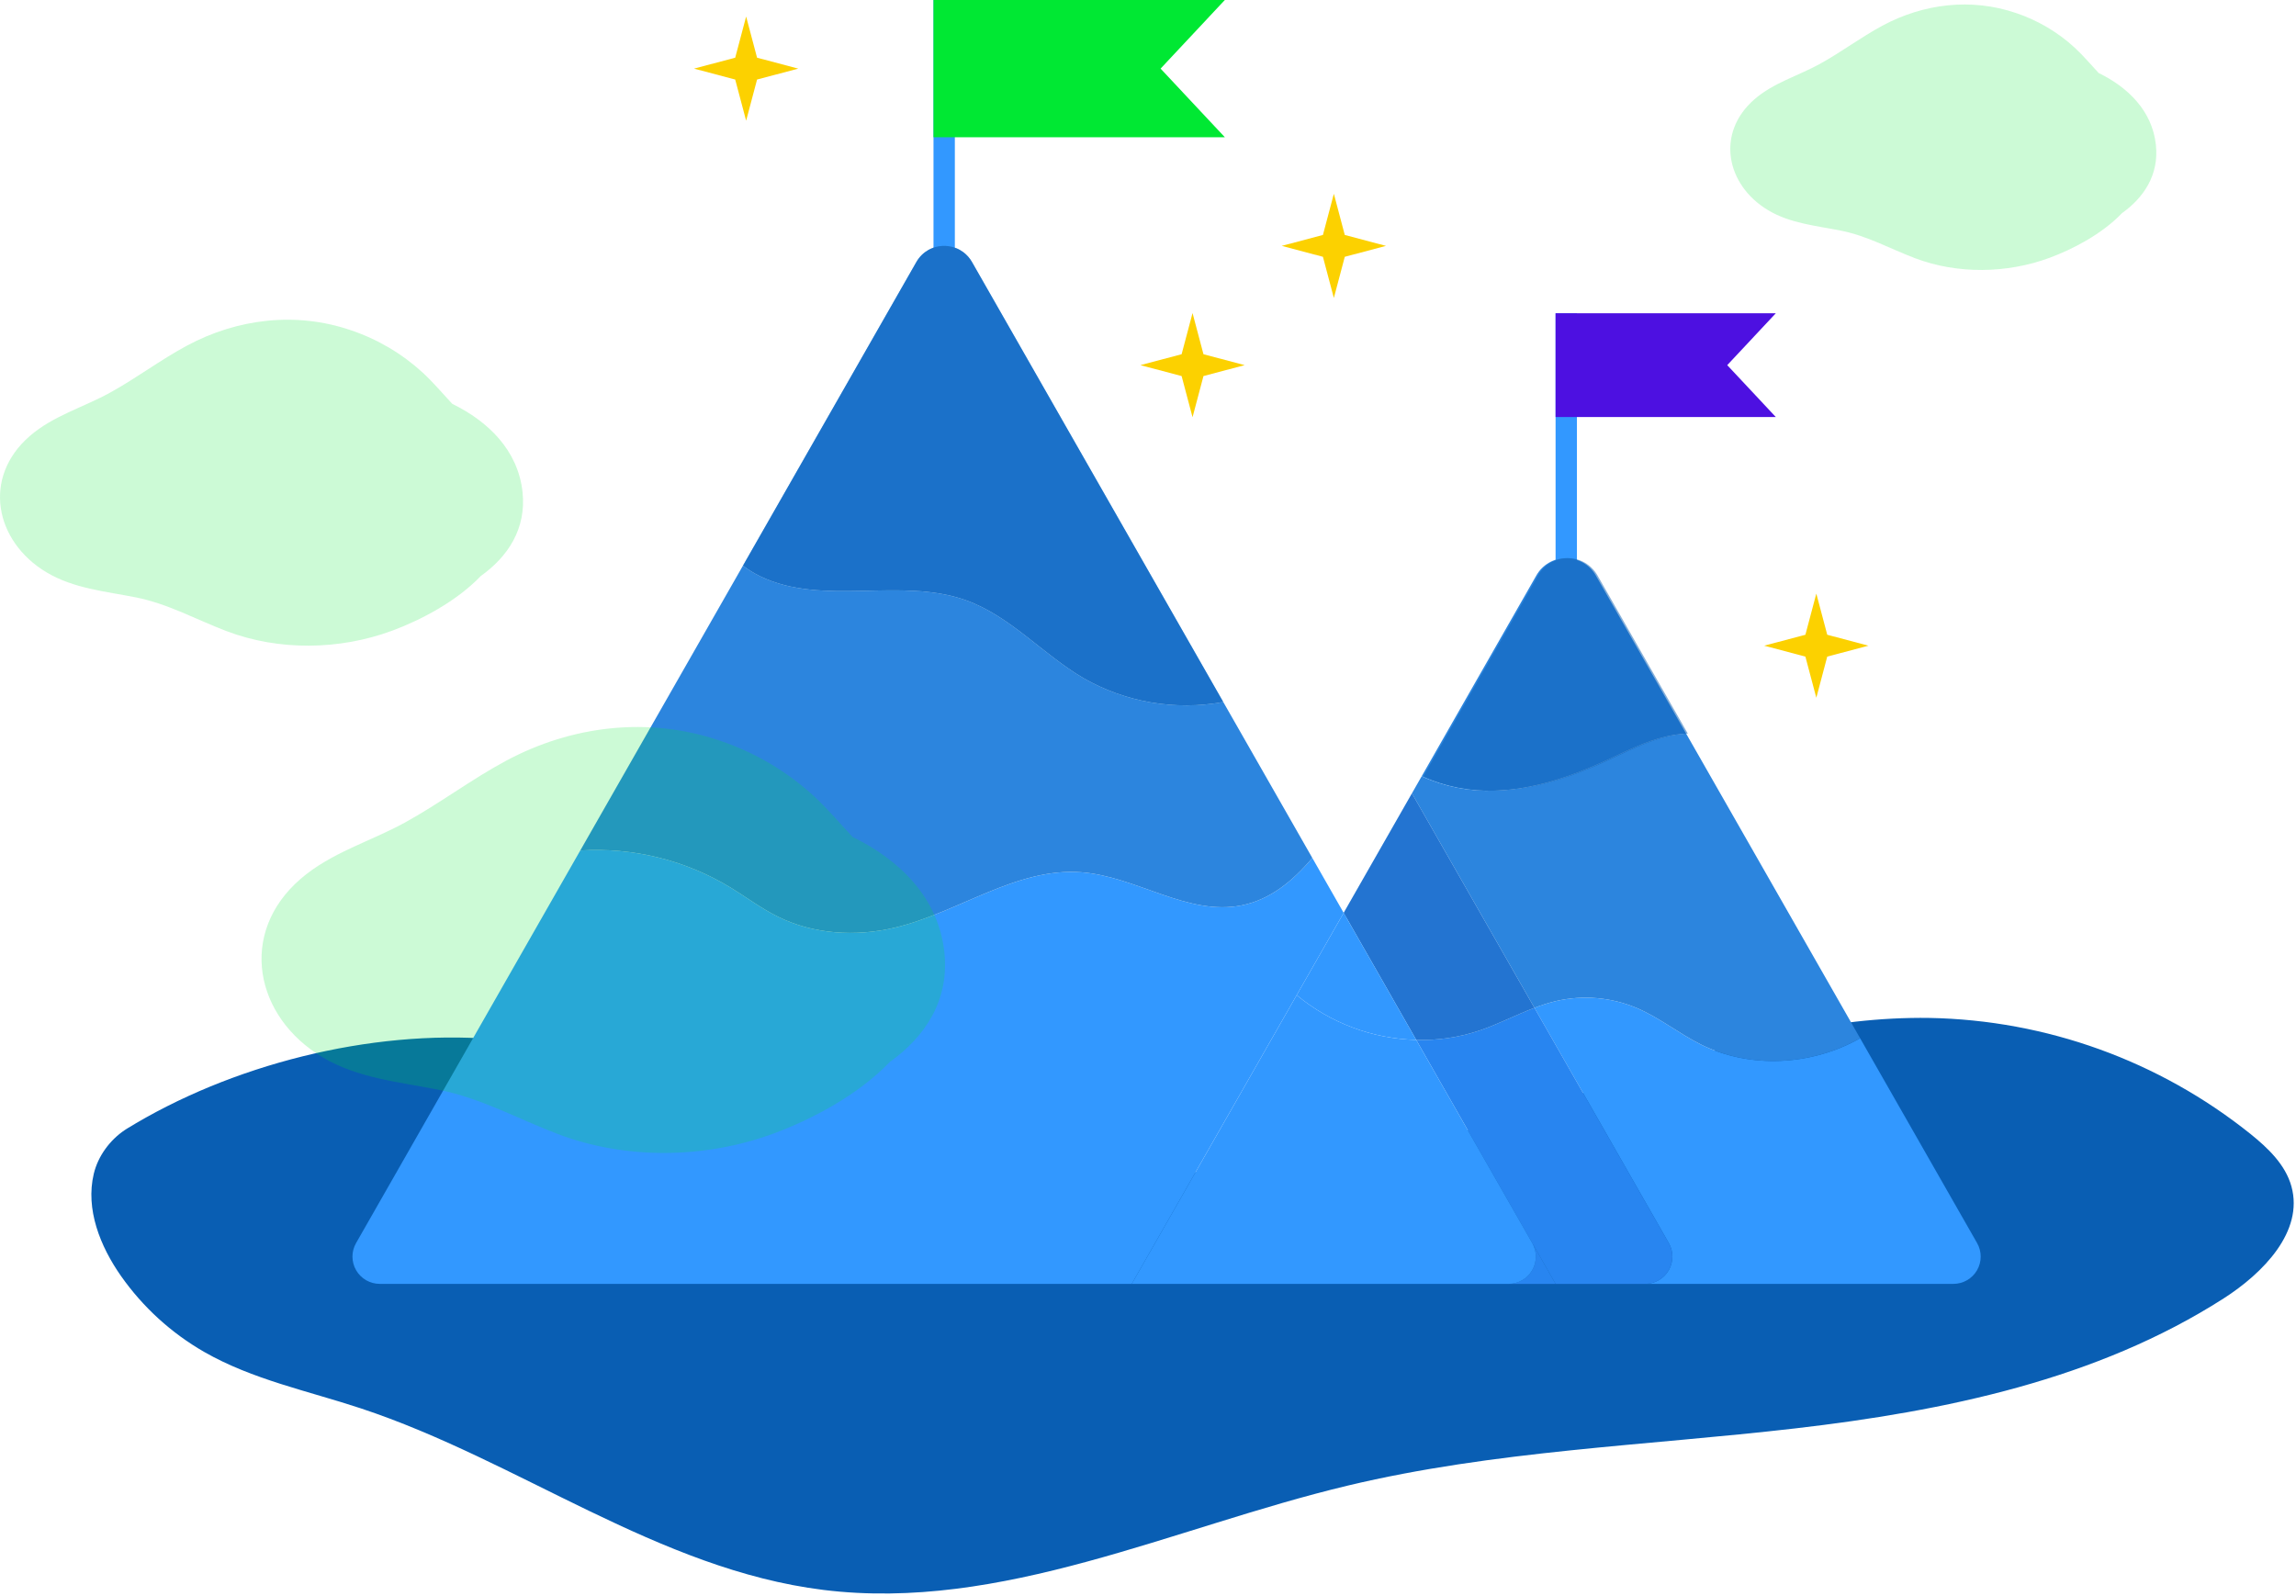
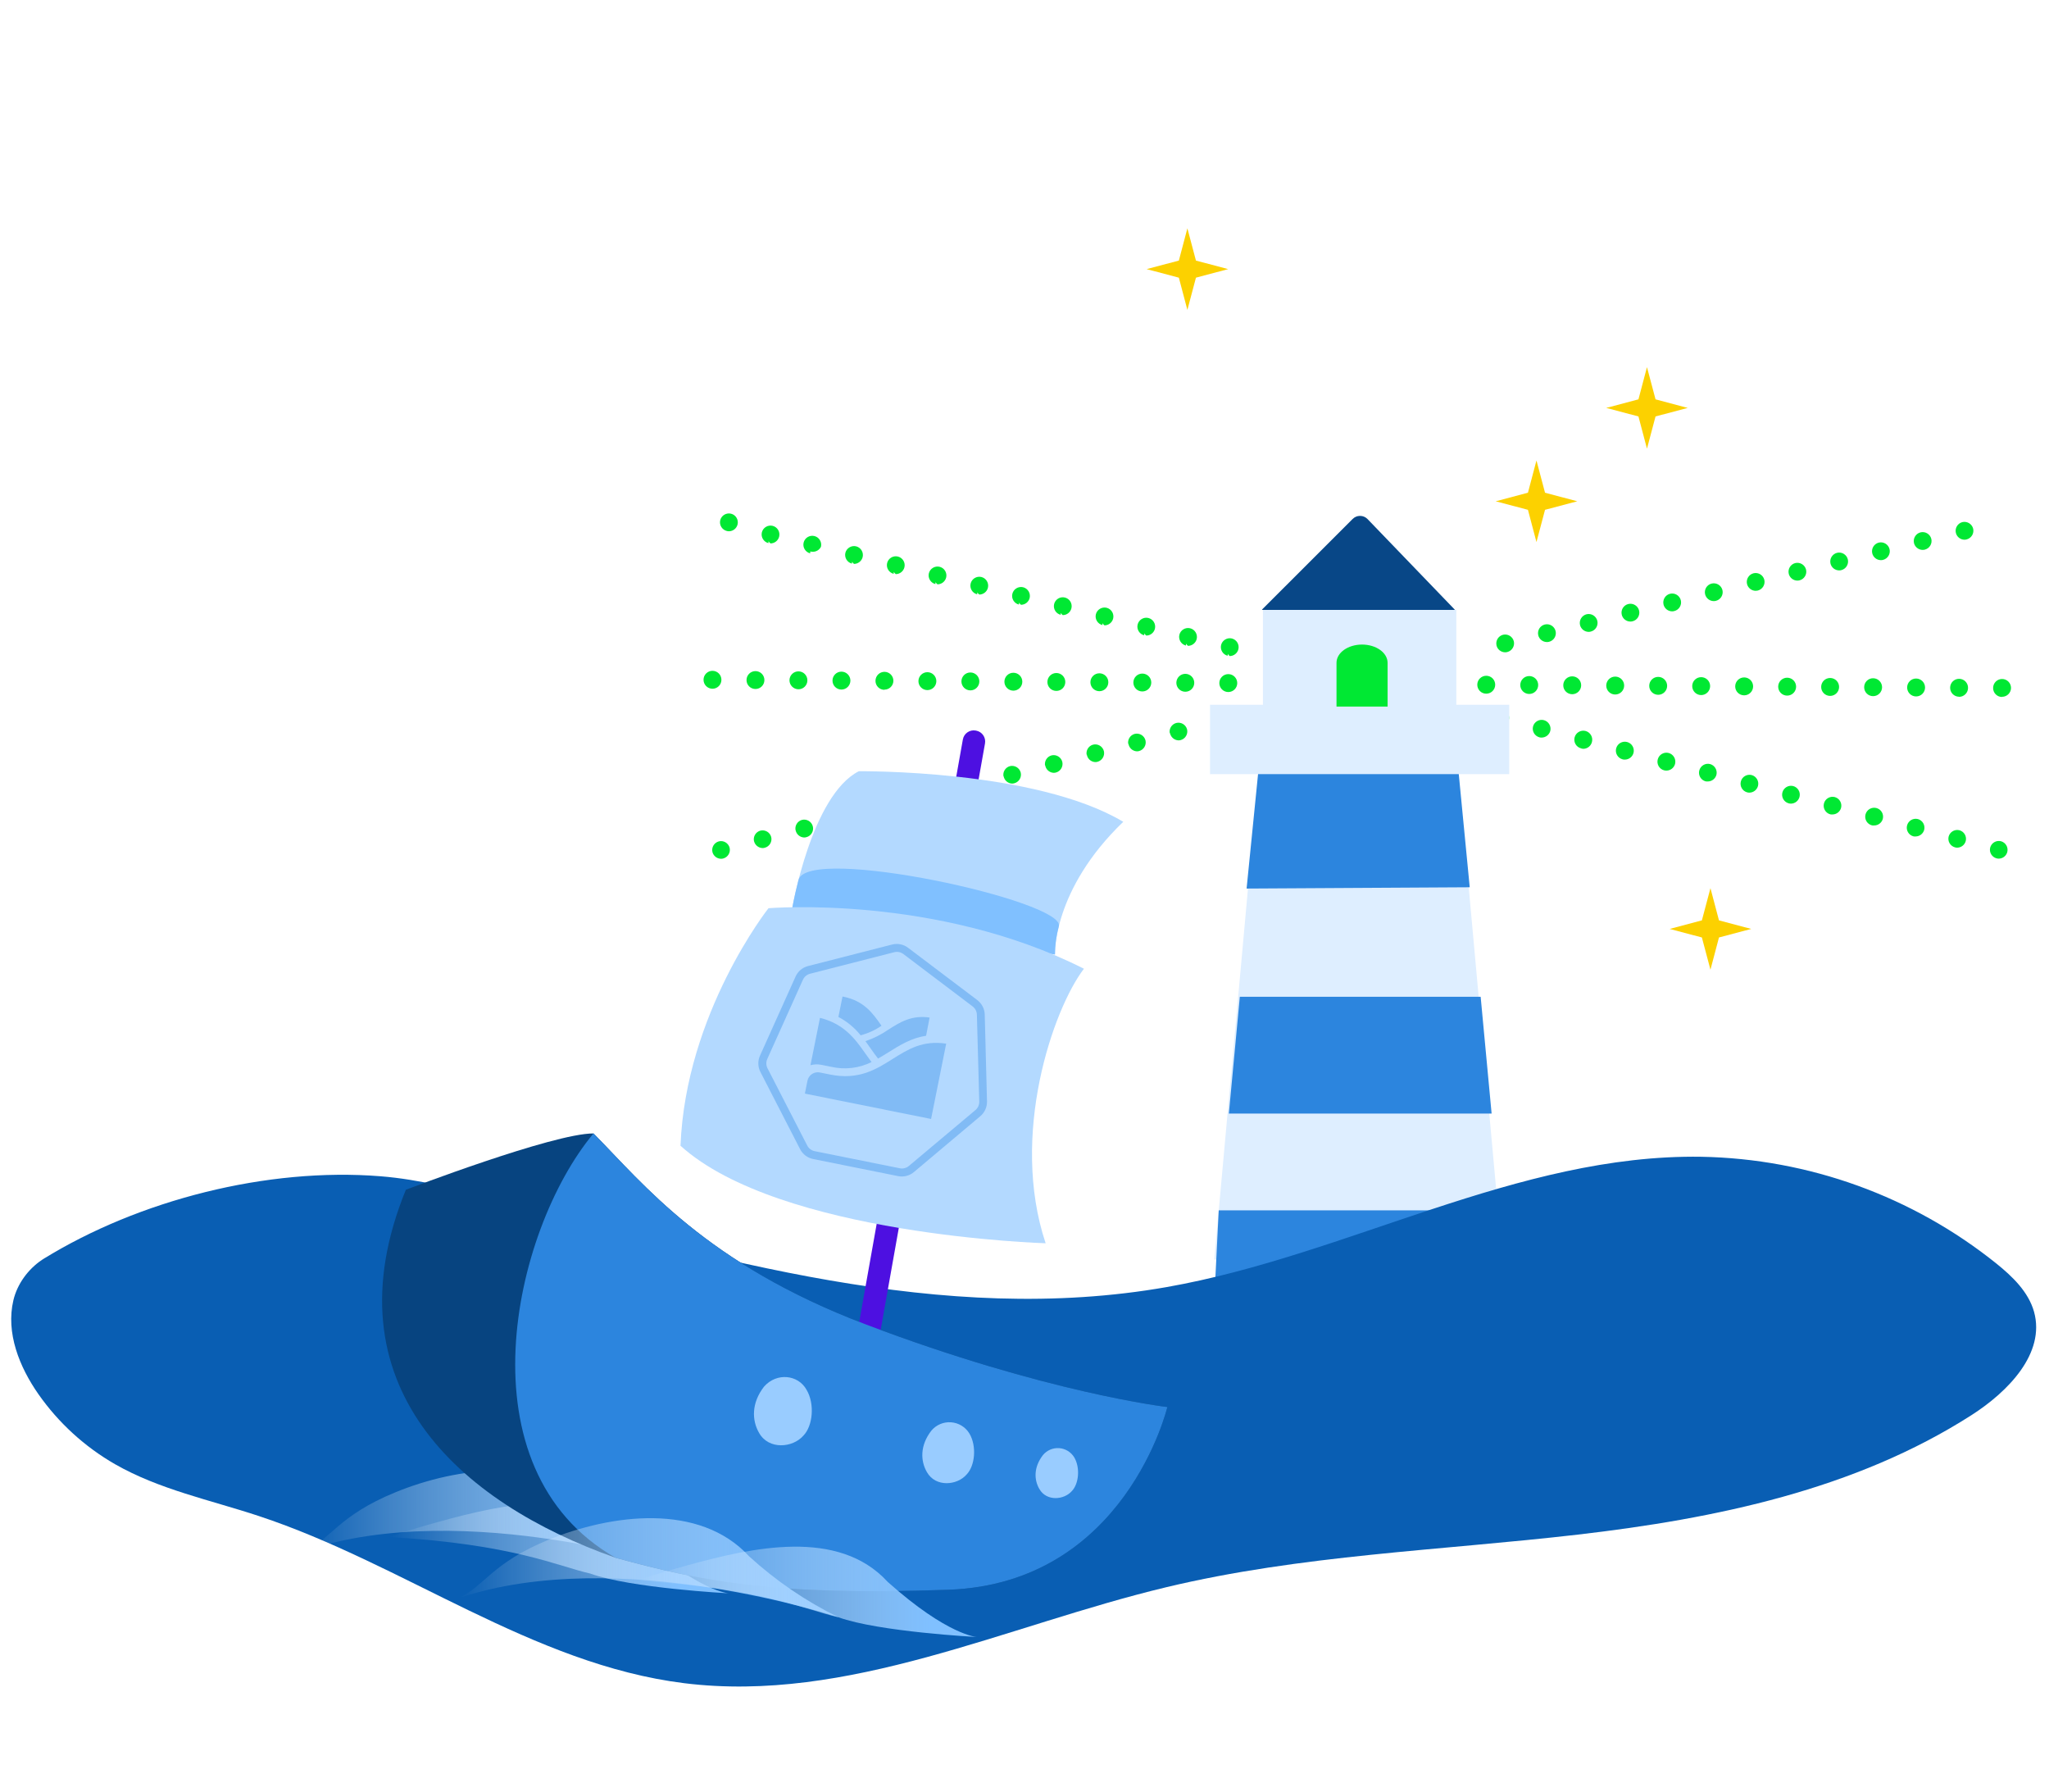
- <svg xmlns="http://www.w3.org/2000/svg" viewBox="0 0 505 351" class="mission-svg" version="1.1" aria-labelledby="mission-title">
-   <style>
-         #cloud-1 {
-         animation: cloud-1 30s linear infinite;
-         }
- 
-         #cloud-2 {
-         animation: cloud-2 30s linear infinite;
-         }
- 
-         #cloud-3 {
-         animation: cloud-3 50s linear infinite;
-         }
- 
-         @keyframes cloud-1 {
-         0% {
-             transform: translate3d(0, 0, 0);
-         }
-         60% {
-             transform: translate3d(490px, 0, 0);
-         }
-         62% {
-             opacity: 0;
-             transform: translate3d(-300px, 0, 0);
-         }
-         63% {
-             opacity: 0.2;
-             transform: translate3d(-300px, 0, 0);
-         }
-         100% {
-             transform: translate3d(0, 0, 0);
-         }
-         }
- 
-         @keyframes cloud-2 {
-         0% {
-             transform: translate3d(0, 0, 0);
-         }
-         30% {
-             transform: translate3d(150px, 0, 0);
-         }
-         32% {
-             opacity: 0;
-             transform: translate3d(-500px, 0, 0);
-         }
-         33% {
-             opacity: 0.2;
-             transform: translate3d(-500px, 0, 0);
-         }
-         100% {
-             transform: translate3d(0, 0, 0);
-         }
-         }
- 
-         @keyframes cloud-3 {
-         0% {
-             transform: translate3d(0, 0, 0);
-         }
-         75% {
-             transform: translate3d(550px, 0, 0);
-         }
-         77% {
-             opacity: 0;
-             transform: translate3d(-150px, 0, 0);
-         }
-         78% {
-             opacity: 0.2;
-             transform: translate3d(-150px, 0, 0);
-         }
-         100% {
-             transform: translate3d(0, 0, 0);
-         }
-         }
-     </style>
-   <g id="kyma" stroke="none" stroke-width="1" fill="none" fill-rule="evenodd">
-     <path d="M27.726,248.4 C50.698,234.207 81.474,226.423 108.45,228.578 C117.857,229.33 127.043,231.738 136.155,234.192 C188.675,248.336 243.002,264.489 296.569,255.049 C339.942,247.407 380.384,223.233 424.421,223.918 C450.096,224.395 474.89,233.352 494.932,249.392 C498.816,252.52 502.669,256.169 503.995,260.974 C506.737,270.904 497.771,280.049 489.094,285.611 C461.219,303.478 427.766,310.396 394.869,314.208 C361.972,318.02 328.61,319.098 296.402,326.798 C258.006,335.976 220.27,354.591 181.092,349.737 C144.769,345.236 114.047,321.251 79.294,309.777 C67.709,305.953 55.523,303.462 44.937,297.401 C37.677,293.237 31.421,287.53 26.612,280.683 C22.024,274.139 18.776,265.987 20.624,258.214 C22.472,250.44 31.027,244.072 38.531,246.83" id="Shape" fill="#095EB3" fill-rule="nonzero" />
-     <rect id="Rectangle-path" fill="#3298FF" fill-rule="nonzero" x="342.147" y="68.912" width="4.694" height="74.539" />
-     <polygon id="Shape" fill="#4D10E1" fill-rule="nonzero" points="390.583 68.912 342.147 68.912 342.147 91.729 390.583 91.729 379.902 80.321" />
-     <rect id="Rectangle-path" fill="#3298FF" fill-rule="nonzero" x="205.321" y="0" width="4.694" height="74.539" />
-     <polygon id="Shape" points="295.538 200.8 295.538 200.8 288.641 188.723 288.641 188.723" />
-     <path d="M434.861,273.444 L409.133,228.391 C398.548,234.391 384.923,235.198 373.993,229.704 C369.21,227.299 364.974,223.862 360.051,221.757 C354.431,219.372 348.199,218.827 342.251,220.202 C340.633,220.593 339.044,221.091 337.494,221.694 L367.046,273.444 C368.107,275.301 368.098,277.582 367.023,279.431 C365.949,281.28 363.971,282.417 361.831,282.418 L429.646,282.418 C431.785,282.417 433.764,281.28 434.838,279.431 C435.913,277.582 435.922,275.301 434.861,273.444 Z" id="Shape" fill="#3298FF" fill-rule="nonzero" />
-     <path d="M342.251,220.202 C348.199,218.827 354.431,219.372 360.051,221.757 C364.974,223.862 369.21,227.299 373.993,229.704 C384.923,235.198 398.548,234.391 409.133,228.391 L370.861,161.373 C369.433,161.457 368.014,161.655 366.618,161.967 C361.844,163.044 357.463,165.366 353.015,167.404 C345.344,170.917 337.167,173.666 328.733,173.917 C323.212,174.124 317.719,173.048 312.686,170.772 L310.55,174.512 L337.494,221.694 C339.044,221.091 340.633,220.593 342.251,220.202 Z" id="Shape" fill="#2C85DE" fill-rule="nonzero" />
-     <path d="M328.733,173.917 C337.167,173.666 345.344,170.917 353.015,167.404 C357.463,165.366 361.844,163.044 366.618,161.967 C368.014,161.655 369.433,161.457 370.861,161.373 L350.98,126.558 C349.644,124.218 347.154,122.773 344.458,122.773 C341.761,122.773 339.271,124.218 337.935,126.558 L312.686,170.772 C317.719,173.048 323.212,174.124 328.733,173.917 Z" id="Shape" fill="#2C85DE" fill-rule="nonzero" />
-     <rect id="Rectangle-path" fill="#095EB3" fill-rule="nonzero" opacity="0.2" style="mix-blend-mode: multiply;" x="295.538" y="200.8" width="1" height="1" />
-     <polygon id="Shape" fill="#095EB3" fill-rule="nonzero" opacity="0.2" style="mix-blend-mode: multiply;" points="310.55 174.512 310.55 174.512 295.538 200.8 295.538 200.8" />
-     <path d="M311.5,228.752 L337.022,273.444 C338.083,275.301 338.074,277.582 337,279.431 C335.925,281.28 333.947,282.418 331.807,282.418 L342.147,282.418 L311.5,228.752 Z" id="Shape" fill="#3298FF" fill-rule="nonzero" />
-     <path d="M311.5,228.752 L337.022,273.444 C338.083,275.301 338.074,277.582 337,279.431 C335.925,281.28 333.947,282.418 331.807,282.418 L342.147,282.418 L311.5,228.752 Z" id="Shape" fill="#095EB3" fill-rule="nonzero" opacity="0.2" style="mix-blend-mode: multiply;" />
-     <path d="M367.046,273.444 L337.494,221.694 C333.411,223.248 329.49,225.307 325.342,226.711 C320.884,228.201 316.198,228.892 311.5,228.752 L342.147,282.417 L361.831,282.417 C363.971,282.417 365.949,281.28 367.023,279.431 C368.098,277.582 368.107,275.301 367.046,273.444 Z" id="Shape" fill="#3298FF" fill-rule="nonzero" />
-     <path d="M367.046,273.444 L337.494,221.694 C333.411,223.248 329.49,225.307 325.342,226.711 C320.884,228.201 316.198,228.892 311.5,228.752 L342.147,282.417 L361.831,282.417 C363.971,282.417 365.949,281.28 367.023,279.431 C368.098,277.582 368.107,275.301 367.046,273.444 Z" id="Shape" fill="#095EB3" fill-rule="nonzero" opacity="0.2" style="mix-blend-mode: multiply;" />
-     <path d="M311.5,228.752 C316.198,228.892 320.884,228.201 325.342,226.711 C329.49,225.307 333.411,223.248 337.494,221.694 L310.55,174.512 L295.538,200.8 L311.5,228.752 Z" id="Shape" fill="#2C85DE" fill-rule="nonzero" />
-     <path d="M311.5,228.752 C316.198,228.892 320.884,228.201 325.342,226.711 C329.49,225.307 333.411,223.248 337.494,221.694 L310.55,174.512 L295.538,200.8 L311.5,228.752 Z" id="Shape" fill="#095EB3" fill-rule="nonzero" opacity="0.2" style="mix-blend-mode: multiply;" />
-     <polygon id="Shape" fill="#2C85DE" fill-rule="nonzero" points="295.538 200.8 311.5 228.752 311.5 228.752 295.538 200.8" />
-     <polygon id="Shape" fill="#095EB3" fill-rule="nonzero" opacity="0.2" style="mix-blend-mode: multiply;" points="295.538 200.8 311.5 228.752 311.5 228.752 295.538 200.8" />
-     <path d="M295.538,200.8 L288.641,188.723 C284.414,193.741 279.436,197.875 273.123,199.15 C261.224,201.555 249.922,192.774 237.815,191.872 C223.482,190.805 210.809,200.725 196.828,204.055 C188.262,206.095 178.941,205.54 171.054,201.627 C167.443,199.836 164.202,197.395 160.767,195.287 C150.826,189.218 139.255,186.355 127.628,187.087 L78.313,273.444 C77.252,275.301 77.261,277.582 78.336,279.431 C79.41,281.28 81.388,282.417 83.528,282.418 L248.929,282.418 L295.538,200.8 Z" id="Shape" fill="#3298FF" fill-rule="nonzero" />
-     <polygon id="Shape" fill="#3298FF" fill-rule="nonzero" points="295.538 200.8 295.538 200.8 248.93 282.418 248.93 282.418 285.201 218.901" />
-     <path d="M337.022,273.444 L311.5,228.752 C301.876,228.508 292.614,225.039 285.201,218.901 L248.929,282.418 L331.807,282.418 C333.947,282.418 335.925,281.28 337,279.431 C338.074,277.582 338.083,275.301 337.022,273.444 Z" id="Shape" fill="#3298FF" fill-rule="nonzero" />
-     <path d="M285.201,218.901 C292.614,225.039 301.876,228.508 311.5,228.752 L295.538,200.8 L285.201,218.901 Z" id="Shape" fill="#3298FF" fill-rule="nonzero" />
-     <polygon id="Shape" fill="#2C85DE" fill-rule="nonzero" points="288.641 188.723 288.641 188.723 244.591 111.583 244.716 111.804" />
-     <path d="M202.743,56.083 C203.618,55.222 204.707,54.61 205.897,54.309 C204.707,54.61 203.618,55.222 202.743,56.083 Z" id="Shape" fill="#2C85DE" fill-rule="nonzero" />
-     <path d="M160.767,195.287 C164.202,197.395 167.443,199.836 171.054,201.627 C178.941,205.54 188.262,206.095 196.828,204.055 C210.81,200.725 223.482,190.805 237.815,191.872 C249.922,192.774 261.224,201.555 273.124,199.15 C279.436,197.875 284.414,193.741 288.641,188.723 L244.716,111.804 L269.048,154.413 C258.488,156.354 247.581,154.487 238.27,149.144 C229.348,143.9 222.232,135.546 212.492,132.046 C198.062,126.859 180.972,133.455 167.181,126.752 C165.851,126.102 164.588,125.324 163.409,124.43 L201.553,57.635 C201.876,57.066 202.277,56.543 202.743,56.083 C202.277,56.543 201.876,57.066 201.553,57.635 L127.628,187.087 C139.255,186.355 150.826,189.218 160.767,195.287 Z" id="Shape" fill="#2C85DE" fill-rule="nonzero" />
-     <path d="M205.897,54.309 C206.476,54.161 207.07,54.087 207.668,54.087 C207.07,54.087 206.476,54.161 205.897,54.309 Z" id="Shape" fill="#2C85DE" fill-rule="nonzero" />
-     <path d="M208.559,54.142 C209.153,54.216 209.736,54.365 210.293,54.586 C209.736,54.365 209.153,54.216 208.559,54.142 Z" id="Shape" fill="#095EB3" fill-rule="nonzero" opacity="0.5" />
-     <path d="M207.668,54.087 C207.966,54.087 208.263,54.106 208.559,54.142 C208.263,54.106 207.966,54.087 207.668,54.087 Z" id="Shape" fill="#095EB3" fill-rule="nonzero" opacity="0.5" />
-     <path d="M213.783,57.635 L244.59,111.584 L213.783,57.635 C213.305,56.791 212.658,56.055 211.882,55.473 C212.658,56.055 213.305,56.791 213.783,57.635 Z" id="Shape" fill="#095EB3" fill-rule="nonzero" opacity="0.5" />
-     <path d="M210.293,54.586 C210.859,54.81 211.394,55.109 211.882,55.473 C211.394,55.109 210.859,54.81 210.293,54.586 Z" id="Shape" fill="#095EB3" fill-rule="nonzero" opacity="0.5" />
-     <polygon id="Shape" fill="#2C85DE" fill-rule="nonzero" points="244.716 111.804 244.591 111.583 213.783 57.635" />
-     <polygon id="Shape" fill="#095EB3" fill-rule="nonzero" opacity="0.5" points="244.716 111.804 244.591 111.583 213.783 57.635" />
-     <path d="M163.409,124.43 C164.588,125.324 165.851,126.102 167.181,126.752 C180.972,133.455 198.062,126.859 212.492,132.046 C222.232,135.546 229.348,143.9 238.27,149.144 C247.581,154.487 258.488,156.354 269.048,154.413 L244.716,111.804 L213.783,57.635 C213.305,56.791 212.658,56.055 211.882,55.473 C211.394,55.109 210.859,54.81 210.293,54.586 C209.736,54.366 209.153,54.216 208.559,54.143 C207.669,54.031 206.766,54.088 205.897,54.309 C204.707,54.61 203.618,55.222 202.743,56.083 C202.277,56.543 201.876,57.066 201.553,57.635 L163.409,124.43 Z" id="Shape" fill="#2C85DE" fill-rule="nonzero" />
-     <path d="M163.409,124.43 C164.588,125.324 165.851,126.102 167.181,126.752 C180.972,133.455 198.062,126.859 212.492,132.046 C222.232,135.546 229.348,143.9 238.27,149.144 C247.581,154.487 258.488,156.354 269.048,154.413 L244.716,111.804 L213.783,57.635 C213.305,56.791 212.658,56.055 211.882,55.473 C211.394,55.109 210.859,54.81 210.293,54.586 C209.736,54.366 209.153,54.216 208.559,54.143 C207.669,54.031 206.766,54.088 205.897,54.309 C204.707,54.61 203.618,55.222 202.743,56.083 C202.277,56.543 201.876,57.066 201.553,57.635 L163.409,124.43 Z" id="Shape" fill="#095EB3" fill-rule="nonzero" opacity="0.5" />
-     <polygon id="Shape" fill="#00E833" fill-rule="nonzero" points="269.4 0 205.321 0 205.321 30.187 269.4 30.187 255.269 15.094" />
-     <path id="cloud-1" d="M207.71,209.45 C206.419,197.457 197.833,189.135 187.522,184.107 C184.728,181.12 182.078,177.961 179.076,175.178 C173.1,169.685 166.033,165.511 158.335,162.928 C142.596,157.563 125.756,159.584 111.241,167.381 C103.583,171.495 96.635,176.788 89.013,180.963 C81.372,185.148 72.767,187.562 66.08,193.36 C52.321,205.29 56.037,223.685 70.928,232.559 C78.732,237.211 87.845,238 96.567,239.736 C105.867,241.587 113.889,246.112 122.665,249.448 C137.696,255.161 155.114,254.894 170.155,249.342 C178.37,246.31 188.67,240.955 195.707,233.604 C203.461,228.062 208.852,220.054 207.71,209.45 Z" fill="#00E833" fill-rule="nonzero" opacity="0.2" />
-     <path id="cloud-2" d="M474.182,31.856 C473.378,24.381 468.026,19.194 461.599,16.06 C459.857,14.198 458.206,12.229 456.335,10.495 C452.61,7.071 448.205,4.469 443.407,2.86 C433.598,-0.485 423.101,0.775 414.054,5.635 C409.281,8.199 404.951,11.498 400.2,14.1 C395.438,16.709 390.074,18.214 385.906,21.827 C377.33,29.263 379.646,40.728 388.928,46.26 C393.792,49.159 399.472,49.651 404.908,50.733 C410.705,51.887 415.705,54.707 421.175,56.786 C430.543,60.347 441.4,60.18 450.775,56.72 C455.895,54.83 462.315,51.493 466.701,46.911 C471.534,43.457 474.894,38.465 474.182,31.856 Z" fill="#00E833" fill-rule="nonzero" opacity="0.2" />
-     <path id="cloud-3" d="M114.929,108.231 C113.941,99.054 107.37,92.685 99.48,88.838 C97.341,86.552 95.314,84.135 93.016,82.005 C88.444,77.801 83.035,74.607 77.145,72.631 C65.101,68.525 52.214,70.072 41.107,76.038 C35.247,79.186 29.93,83.237 24.097,86.432 C18.25,89.634 11.665,91.482 6.548,95.918 C-3.981,105.047 -1.137,119.124 10.258,125.915 C16.23,129.474 23.204,130.078 29.878,131.406 C36.995,132.823 43.133,136.286 49.849,138.838 C61.351,143.21 74.68,143.006 86.19,138.758 C92.476,136.437 100.358,132.339 105.744,126.715 C111.677,122.474 115.802,116.345 114.929,108.231 Z" fill="#00E833" fill-rule="nonzero" opacity="0.2" />
-     <polygon id="Shape" fill="#FCD100" fill-rule="nonzero" points="166.514 17.495 175.578 15.094 166.514 12.692 164.111 3.635 161.708 12.692 152.645 15.094 161.708 17.495 164.111 26.551" />
-     <polygon id="Shape" fill="#FCD100" fill-rule="nonzero" points="264.7 82.722 273.764 80.32 264.7 77.919 262.297 68.863 259.894 77.919 250.83 80.32 259.894 82.722 262.297 91.778" />
-     <polygon id="Shape" fill="#FCD100" fill-rule="nonzero" points="401.898 144.433 410.961 142.031 401.898 139.63 399.495 130.574 397.092 139.63 388.028 142.031 397.092 144.433 399.495 153.49" />
-     <polygon id="Shape" fill="#FCD100" fill-rule="nonzero" points="295.781 56.488 304.845 54.087 295.781 51.686 293.378 42.629 290.975 51.686 281.911 54.087 290.975 56.488 293.378 65.545" />
-     <path d="M329.106,173.917 C337.54,173.666 345.718,170.917 353.388,167.404 C357.837,165.366 362.217,163.044 366.991,161.967 C368.387,161.655 369.807,161.457 371.235,161.373 L351.353,126.558 C350.017,124.218 347.527,122.773 344.831,122.773 C342.134,122.773 339.645,124.218 338.308,126.558 L313.059,170.772 C318.092,173.048 323.586,174.124 329.106,173.917 Z" id="Shape" fill="#095EB3" fill-rule="nonzero" opacity="0.5" />
+ <svg xmlns="http://www.w3.org/2000/svg" xmlns:xlink="http://www.w3.org/1999/xlink" id="Ebene_1" data-name="Ebene 1" viewBox="0 0 572 500">
+   <defs>
+     <style>.cls-1{fill:none;}.cls-2{fill:#00e833;}.cls-3{fill:#deeeff;}.cls-4{fill:#2c85de;}.cls-5{fill:#095eb3;}.cls-6{fill:#fcd100;}.cls-7{fill:#084787;}.cls-8{fill:url(#Unbenannter_Verlauf_11);}.cls-9{fill:url(#Unbenannter_Verlauf_11-2);}.cls-10{fill:#074480;}.cls-11{fill:#4d10e1;}.cls-12{fill:#b3d9ff;}.cls-13{fill:#80c0ff;}.cls-14{fill:#9cf;}.cls-15{fill:url(#Unbenannter_Verlauf_11-3);}.cls-16{fill:url(#Unbenannter_Verlauf_11-4);}.cls-17{opacity:0.3;}.cls-18{clip-path:url(#clip-path);}.cls-19{fill:#0b74de;}.cls-20{clip-path:url(#clip-path-2);}.cls-21{clip-path:url(#clip-path-3);}.cls-22{clip-path:url(#clip-path-4);}.cls-23{clip-path:url(#clip-path-5);}</style>
+     <linearGradient id="Unbenannter_Verlauf_11" x1="85.32" y1="424.31" x2="191.27" y2="424.31" gradientUnits="userSpaceOnUse">
+       <stop offset="0" stop-color="#fff" stop-opacity="0" />
+       <stop offset="0.86" stop-color="#80c0ff" />
+     </linearGradient>
+     <linearGradient id="Unbenannter_Verlauf_11-2" x1="108.75" y1="432.06" x2="203.49" y2="432.06" xlink:href="#Unbenannter_Verlauf_11" />
+     <linearGradient id="Unbenannter_Verlauf_11-3" x1="128.11" y1="437.56" x2="234.05" y2="437.56" xlink:href="#Unbenannter_Verlauf_11" />
+     <linearGradient id="Unbenannter_Verlauf_11-4" x1="178.02" y1="444.28" x2="272.76" y2="444.28" xlink:href="#Unbenannter_Verlauf_11" />
+     <clipPath id="clip-path">
+       <path class="cls-1" d="M249.58 265.78l-23.45 6a3 3 0 0 0-2 1.7l-9.93 22.07a3 3 0 0 0 .07 2.64l11.07 21.52a3 3 0 0 0 2.11 1.59l23.73 4.77a3 3 0 0 0 2.56-.66l18.55-15.57a3 3 0 0 0 1.08-2.41l-.66-24.2a3 3 0 0 0-1.21-2.35l-19.31-14.6a3 3 0 0 0-2.61-.5zm1.14 62.48L227 323.49a5.24 5.24 0 0 1-3.64-2.75l-11.08-21.54a5.24 5.24 0 0 1-.12-4.56l9.93-22.07a5.21 5.21 0 0 1 3.49-2.94l23.44-6a5.22 5.22 0 0 1 4.48.9l19.31 14.59a5.25 5.25 0 0 1 2.09 4.06l.63 24.2a5.24 5.24 0 0 1-1.87 4.16l-18.52 15.58a5.24 5.24 0 0 1-4.43 1.14z" />
+     </clipPath>
+     <clipPath id="clip-path-2">
+       <path class="cls-1" d="M228.91 284.09l-2.66 13.22a6.47 6.47 0 0 1 3-.12l2.83.57a16.85 16.85 0 0 0 11.22-1.33c-.63-.84-1.24-1.69-1.82-2.52-2.9-4.17-6.03-8.2-12.57-9.82z" />
+     </clipPath>
+     <clipPath id="clip-path-3">
+       <path class="cls-1" d="M264.14 291.29c-6.55-1-10.62 1.56-14.92 4.25-4.66 2.94-9.5 6-17.55 4.36l-2.83-.57a2.94 2.94 0 0 0-3.42 2.28l-.73 3.62 35.23 7.08z" />
+     </clipPath>
+     <clipPath id="clip-path-4">
+       <path class="cls-1" d="M246.08 286.29c-2.43-3.48-4.86-7-10.88-8.16l-1.15 5.71a19.39 19.39 0 0 1 6.21 5.12 18.73 18.73 0 0 0 5.82-2.67z" />
+     </clipPath>
+     <clipPath id="clip-path-5">
+       <path class="cls-1" d="M259.51 284c-5.05-.72-8.19 1.26-11.51 3.37a25.65 25.65 0 0 1-6.4 3.23c.5.7 1 1.42 1.52 2.13.64.91 1.29 1.83 2 2.72 1-.57 2-1.19 3-1.81 3.09-1.94 6.28-3.92 10.41-4.56z" />
+     </clipPath>
+   </defs>
+   <path class="cls-2" d="M558.88 194.53a2.49 2.49 0 0 1-2.48-2.53 2.5 2.5 0 0 1 2.51-2.49 2.5 2.5 0 0 1 2.49 2.49 2.5 2.5 0 0 1-2.5 2.48zm-12-.07a2.5 2.5 0 0 1-2.48-2.52 2.49 2.49 0 0 1 2.51-2.48 2.5 2.5 0 0 1 2.49 2.54 2.51 2.51 0 0 1-2.51 2.49zm-12-.08a2.5 2.5 0 0 1-2.48-2.52 2.49 2.49 0 0 1 2.51-2.48 2.51 2.51 0 0 1 2.49 2.52 2.5 2.5 0 0 1-2.5 2.48zm-12-.08a2.49 2.49 0 0 1-2.48-2.51 2.49 2.49 0 0 1 2.51-2.49 2.51 2.51 0 0 1 2.49 2.52 2.5 2.5 0 0 1-2.5 2.48zm-12-.07a2.5 2.5 0 0 1-2.48-2.52 2.49 2.49 0 0 1 2.51-2.48 2.49 2.49 0 0 1 2.49 2.51 2.5 2.5 0 0 1-2.5 2.49zm-12-.08a2.5 2.5 0 0 1-2.48-2.51 2.5 2.5 0 0 1 2.52-2.49 2.5 2.5 0 0 1 2.48 2.52 2.5 2.5 0 0 1-2.51 2.48zm-12-.08a2.49 2.49 0 0 1-2.48-2.51 2.5 2.5 0 0 1 2.51-2.49 2.5 2.5 0 0 1 2.49 2.52 2.5 2.5 0 0 1-2.5 2.48zm-12-.07a2.51 2.51 0 0 1-2.48-2.52 2.49 2.49 0 0 1 2.52-2.48 2.49 2.49 0 0 1 2.48 2.51 2.51 2.51 0 0 1-2.5 2.49zm-12-.08a2.5 2.5 0 0 1-2.48-2.52 2.5 2.5 0 0 1 2.51-2.48 2.5 2.5 0 0 1 2.49 2.52 2.5 2.5 0 0 1-2.5 2.48zm-12-.08a2.49 2.49 0 0 1-2.48-2.51 2.51 2.51 0 0 1 2.52-2.49 2.5 2.5 0 0 1 2.48 2.52 2.5 2.5 0 0 1-2.5 2.48zm-12-.08a2.49 2.49 0 0 1-2.48-2.51 2.49 2.49 0 0 1 2.51-2.48 2.49 2.49 0 0 1 2.49 2.51 2.5 2.5 0 0 1-2.5 2.48zm-12-.07a2.5 2.5 0 0 1-2.48-2.52 2.5 2.5 0 0 1 2.52-2.48 2.49 2.49 0 0 1 2.48 2.51 2.5 2.5 0 0 1-2.5 2.49zm-12-.08a2.49 2.49 0 0 1-2.48-2.51 2.5 2.5 0 0 1 2.52-2.49 2.49 2.49 0 0 1 2.48 2.52 2.5 2.5 0 0 1-2.5 2.48zm-12-.08a2.49 2.49 0 0 1-2.48-2.53 2.49 2.49 0 0 1 2.52-2.48 2.49 2.49 0 0 1 2.48 2.48 2.5 2.5 0 0 1-2.5 2.48zm-12-.07a2.5 2.5 0 0 1-2.48-2.52 2.49 2.49 0 0 1 2.52-2.48 2.49 2.49 0 0 1 2.48 2.54 2.5 2.5 0 0 1-2.5 2.48zm-12-.08a2.5 2.5 0 0 1-2.48-2.52 2.5 2.5 0 0 1 2.52-2.48 2.5 2.5 0 0 1 2.48 2.52 2.5 2.5 0 0 1-2.5 2.48zm-12-.08a2.49 2.49 0 0 1-2.49-2.51 2.51 2.51 0 0 1 2.52-2.49 2.5 2.5 0 0 1 2.48 2.52 2.5 2.5 0 0 1-2.5 2.48zm-24-.15a2.5 2.5 0 0 1-2.49-2.52 2.5 2.5 0 0 1 2.52-2.48 2.5 2.5 0 0 1 2.48 2.51 2.5 2.5 0 0 1-2.49 2.49zm-12-.08a2.5 2.5 0 0 1-2.49-2.51 2.51 2.51 0 0 1 2.52-2.49 2.5 2.5 0 0 1 2.48 2.52 2.49 2.49 0 0 1-2.49 2.48zm-12-.08a2.49 2.49 0 0 1-2.49-2.51 2.5 2.5 0 0 1 2.52-2.48 2.49 2.49 0 0 1 2.48 2.51 2.49 2.49 0 0 1-2.49 2.48zm-12-.07a2.51 2.51 0 0 1-2.48-2.52 2.5 2.5 0 0 1 2.52-2.48 2.49 2.49 0 0 1 2.48 2.52 2.5 2.5 0 0 1-2.5 2.48zm-12-.08a2.49 2.49 0 0 1-2.49-2.51 2.51 2.51 0 0 1 2.52-2.49 2.5 2.5 0 0 1 2.48 2.52 2.49 2.49 0 0 1-2.49 2.48zm-12-.07a2.51 2.51 0 0 1-2.49-2.52 2.5 2.5 0 0 1 2.52-2.48 2.49 2.49 0 0 1 2.48 2.51 2.5 2.5 0 0 1-2.49 2.49zm-12-.08a2.51 2.51 0 0 1-2.49-2.52 2.5 2.5 0 0 1 2.52-2.48 2.49 2.49 0 0 1 2.48 2.51 2.5 2.5 0 0 1-2.49 2.49zm-12-.08a2.5 2.5 0 0 1-2.49-2.52 2.51 2.51 0 0 1 2.52-2.48 2.5 2.5 0 0 1 2.48 2.52 2.5 2.5 0 0 1-2.5 2.48zm-12-.08a2.49 2.49 0 0 1-2.48-2.53 2.52 2.52 0 0 1 2.52-2.49 2.5 2.5 0 0 1 2.48 2.49 2.49 2.49 0 0 1-2.49 2.48zm-12-.07a2.49 2.49 0 0 1-2.48-2.52 2.49 2.49 0 0 1 2.51-2.48 2.51 2.51 0 0 1 2.49 2.51 2.51 2.51 0 0 1-2.5 2.49zm-12-.08a2.52 2.52 0 0 1-2.49-2.52 2.5 2.5 0 0 1 2.52-2.48 2.5 2.5 0 0 1 2.48 2.52 2.49 2.49 0 0 1-2.49 2.48zm-12-.08a2.48 2.48 0 0 1-2.48-2.51 2.49 2.49 0 0 1 2.51-2.48 2.49 2.49 0 0 1 2.48 2.51 2.49 2.49 0 0 1-2.49 2.48zm-12-.07a2.5 2.5 0 0 1-2.48-2.52 2.49 2.49 0 0 1 2.51-2.48 2.49 2.49 0 0 1 2.48 2.51 2.49 2.49 0 0 1-2.49 2.49z" />
+   <path class="cls-2" d="M198.89 237.83a2.49 2.49 0 0 1 1.79-3 2.49 2.49 0 0 1 3 1.78 2.5 2.5 0 0 1-1.79 3 2.25 2.25 0 0 1-.63.08 2.51 2.51 0 0 1-2.37-1.86zm11.61-3a2.49 2.49 0 0 1 1.79-3 2.5 2.5 0 0 1 3 1.78 2.49 2.49 0 0 1-1.79 3 2.26 2.26 0 0 1-.63.09 2.53 2.53 0 0 1-2.37-1.91zm11.61-3a2.5 2.5 0 0 1 1.79-3 2.5 2.5 0 0 1 3 1.78 2.49 2.49 0 0 1-1.79 3.05 2.31 2.31 0 0 1-.63.09 2.52 2.52 0 0 1-2.37-2zm11.61-3a2.5 2.5 0 0 1 1.79-3 2.5 2.5 0 0 1 3 1.79 2.5 2.5 0 0 1-1.79 3 2.73 2.73 0 0 1-.63.08 2.51 2.51 0 0 1-2.37-1.99zm11.61-3a2.5 2.5 0 0 1 1.78-3 2.51 2.51 0 0 1 3.06 1.79 2.51 2.51 0 0 1-1.79 3 2.29 2.29 0 0 1-.63.08 2.5 2.5 0 0 1-2.42-2.03zm11.61-3a2.49 2.49 0 0 1 1.78-3 2.5 2.5 0 0 1 3.06 1.78 2.49 2.49 0 0 1-1.79 3 2.29 2.29 0 0 1-.63.08 2.5 2.5 0 0 1-2.42-2.06zm11.61-3a2.5 2.5 0 0 1 1.78-3 2.5 2.5 0 0 1 3 1.78 2.5 2.5 0 0 1-1.78 3 2.37 2.37 0 0 1-.64.09 2.5 2.5 0 0 1-2.36-2.1zm11.61-3a2.5 2.5 0 0 1 1.78-3 2.5 2.5 0 0 1 3 1.78 2.49 2.49 0 0 1-1.78 3 2.44 2.44 0 0 1-.64.09 2.49 2.49 0 0 1-2.36-2.14zm11.61-3a2.5 2.5 0 0 1 1.78-3 2.5 2.5 0 0 1 3 1.79 2.5 2.5 0 0 1-1.78 3 2.81 2.81 0 0 1-.64.08 2.5 2.5 0 0 1-2.36-2.18zm11.61-3a2.49 2.49 0 0 1 1.78-3 2.5 2.5 0 0 1 3 1.79 2.5 2.5 0 0 1-1.79 3 2.25 2.25 0 0 1-.63.08 2.48 2.48 0 0 1-2.36-2.22zm11.61-3a2.49 2.49 0 0 1 1.78-3 2.5 2.5 0 0 1 3 1.79 2.5 2.5 0 0 1-1.78 3 2.32 2.32 0 0 1-.64.08 2.49 2.49 0 0 1-2.35-2.26zm11.6-3a2.49 2.49 0 0 1 1.79-3.05 2.5 2.5 0 0 1 3 1.78 2.5 2.5 0 0 1-1.78 3 2.36 2.36 0 0 1-.64.08 2.51 2.51 0 0 1-2.37-2.23zm11.61-3a2.5 2.5 0 0 1 1.79-3.05 2.5 2.5 0 0 1 3.01 1.32 2.49 2.49 0 0 1-1.79 3 2.26 2.26 0 0 1-.63.09 2.52 2.52 0 0 1-2.38-1.82zm23.22-6.08a2.5 2.5 0 0 1 1.79-3 2.5 2.5 0 0 1 3 1.79 2.5 2.5 0 0 1-1.79 3 2.73 2.73 0 0 1-.63.08 2.51 2.51 0 0 1-2.37-2.33zm11.61-3a2.5 2.5 0 0 1 1.78-3 2.67 2.67 0 0 1 1-.05 2.37 2.37 0 0 1 0-1.09 2.49 2.49 0 0 1 3-1.84 2.5 2.5 0 0 1 1.83 3 2.5 2.5 0 0 1-2.83 1.87 2.51 2.51 0 0 1-1.82 2.92 2.29 2.29 0 0 1-.63.08 2.5 2.5 0 0 1-2.36-2.39zm-7-4a2.5 2.5 0 0 1-1.84-3 2.52 2.52 0 0 1 3-1.84 2.51 2.51 0 0 1 1.83 3 2.5 2.5 0 0 1-2.42 1.9 2.47 2.47 0 0 1-.54-.59zm-23.31-5.72a2.51 2.51 0 0 1-1.84-3 2.51 2.51 0 0 1 3-1.83 2.5 2.5 0 0 1 1.83 3 2.51 2.51 0 0 1-2.43 1.91 2.46 2.46 0 0 1-.53-.61zm-11.66-2.85a2.51 2.51 0 0 1-1.83-3 2.5 2.5 0 0 1 3-1.83 2.5 2.5 0 0 1 1.84 3 2.52 2.52 0 0 1-2.43 1.91 3.06 3.06 0 0 1-.55-.61zm-11.65-2.87a2.49 2.49 0 0 1-1.83-3 2.49 2.49 0 0 1 3-1.83 2.5 2.5 0 0 1 1.83 3 2.5 2.5 0 0 1-2.42 1.91 2.49 2.49 0 0 1-.55-.61zm-11.66-2.85a2.5 2.5 0 0 1-1.83-3 2.5 2.5 0 0 1 3-1.83 2.5 2.5 0 0 1 1.83 3 2.5 2.5 0 0 1-2.43 1.91 2.47 2.47 0 0 1-.54-.61zm-11.65-2.86a2.5 2.5 0 0 1-1.83-3 2.49 2.49 0 0 1 3-1.83 2.49 2.49 0 0 1 1.83 3 2.49 2.49 0 0 1-2.43 1.91 2.4 2.4 0 0 1-.54-.61zm-11.65-2.86a2.49 2.49 0 0 1-1.84-3 2.5 2.5 0 0 1 3-1.84 2.51 2.51 0 0 1 1.83 3 2.5 2.5 0 0 1-2.43 1.9 2.45 2.45 0 0 1-.53-.59zm-11.66-2.86a2.5 2.5 0 0 1-1.83-3 2.5 2.5 0 0 1 3-1.84 2.5 2.5 0 0 1 1.83 3 2.49 2.49 0 0 1-2.42 1.9 2.47 2.47 0 0 1-.55-.59zm-11.66-2.86a2.5 2.5 0 0 1-1.83-3 2.5 2.5 0 0 1 3-1.83 2.49 2.49 0 0 1 1.83 3 2.5 2.5 0 0 1-2.43 1.9 2.52 2.52 0 0 1-.54-.6zm-11.65-2.86a2.5 2.5 0 0 1-1.83-3 2.49 2.49 0 0 1 3-1.83 2.49 2.49 0 0 1 1.83 3 2.5 2.5 0 0 1-2.42 1.91 2.49 2.49 0 0 1-.55-.61zm-11.65-2.85a2.52 2.52 0 0 1-1.84-3 2.51 2.51 0 0 1 3-1.83 2.5 2.5 0 0 1 1.83 3 2.51 2.51 0 0 1-2.43 1.91 3.14 3.14 0 0 1-.53-.61zm-11.66-2.87a2.49 2.49 0 0 1-1.83-3 2.49 2.49 0 0 1 3-1.83 2.5 2.5 0 0 1 1.84 3 2.52 2.52 0 0 1-2.38 1.39 2.49 2.49 0 0 1-.6-.09zm-11.65-2.85a2.51 2.51 0 0 1-1.84-3 2.5 2.5 0 0 1 3-1.83 2.49 2.49 0 0 1 1.83 3 2.49 2.49 0 0 1-2.43 1.91 2.44 2.44 0 0 1-.53-.61zm-11.62-3.39a2.5 2.5 0 0 1-1.84-3 2.5 2.5 0 0 1 3-1.83 2.49 2.49 0 0 1 1.84 3 2.5 2.5 0 0 1-2.43 1.91 2.34 2.34 0 0 1-.57-.08zM557.36 239.57a2.49 2.49 0 0 1-1.78-3 2.49 2.49 0 0 1 3-1.78 2.49 2.49 0 0 1 1.78 3 2.49 2.49 0 0 1-2.41 1.86 2.32 2.32 0 0 1-.59-.08zm-11.6-3.07a2.49 2.49 0 0 1-1.78-3 2.49 2.49 0 0 1 3-1.78 2.49 2.49 0 0 1 1.78 3 2.5 2.5 0 0 1-2.41 1.87 2.32 2.32 0 0 1-.59-.09zm-11.6-3.07a2.49 2.49 0 0 1-1.78-3.06 2.49 2.49 0 0 1 3-1.77 2.49 2.49 0 0 1 1.78 3 2.5 2.5 0 0 1-2.41 1.86 2.32 2.32 0 0 1-.59-.03zm-11.6-3.07a2.49 2.49 0 0 1-1.78-3.06 2.49 2.49 0 0 1 3.05-1.77 2.49 2.49 0 0 1 1.78 3 2.5 2.5 0 0 1-2.41 1.86 2.27 2.27 0 0 1-.64-.03zm-11.61-3.07a2.5 2.5 0 0 1-1.77-3.06 2.49 2.49 0 0 1 3-1.77 2.49 2.49 0 0 1 1.78 3 2.5 2.5 0 0 1-2.41 1.86 2.44 2.44 0 0 1-.6-.03zm-11.6-3.07a2.49 2.49 0 0 1-1.77-3.06 2.49 2.49 0 0 1 3-1.77 2.49 2.49 0 0 1 1.78 3 2.51 2.51 0 0 1-2.36 1.91 2.36 2.36 0 0 1-.65-.08zm-11.6-3.07a2.49 2.49 0 0 1-1.77-3.06 2.49 2.49 0 0 1 3-1.77 2.5 2.5 0 0 1 1.78 3.05 2.51 2.51 0 0 1-2.42 1.86 2.36 2.36 0 0 1-.59-.08zm-11.6-3.07a2.49 2.49 0 0 1-1.77-3.06 2.49 2.49 0 0 1 3-1.77 2.5 2.5 0 0 1 1.78 3 2.51 2.51 0 0 1-2.42 1.86 2.41 2.41 0 0 1-.59-.03zm-11.6-3.08a2.49 2.49 0 0 1-1.77-3.06 2.5 2.5 0 0 1 3.05-1.78 2.52 2.52 0 0 1 1.78 3.06 2.51 2.51 0 0 1-2.42 1.86 2.88 2.88 0 0 1-.64-.08zm-11.6-3.07a2.5 2.5 0 0 1-1.78-3.06 2.5 2.5 0 0 1 3.06-1.77 2.5 2.5 0 0 1 1.78 3.05 2.51 2.51 0 0 1-2.42 1.86 2.33 2.33 0 0 1-.64-.07zm-11.6-3.07a2.5 2.5 0 0 1-1.78-3.06 2.51 2.51 0 0 1 3.06-1.78 2.52 2.52 0 0 1 1.78 3.06A2.51 2.51 0 0 1 442 209a2.88 2.88 0 0 1-.65-.13zm-11.6-3.07a2.5 2.5 0 0 1-1.78-3.06A2.49 2.49 0 0 1 431 201a2.5 2.5 0 0 1 1.78 3 2.51 2.51 0 0 1-2.42 1.86 2.35 2.35 0 0 1-.61-.06zm-11.6-3.07a2.5 2.5 0 0 1-1.78-3.06 2.51 2.51 0 0 1 3.06-1.78 2.52 2.52 0 0 1 1.78 3.06 2.51 2.51 0 0 1-2.42 1.86 2.77 2.77 0 0 1-.64-.07zm-23.2-6.14a2.5 2.5 0 0 1-1.78-3.06 2.5 2.5 0 0 1 3.06-1.78 2.5 2.5 0 0 1 1.77 3.06 2.5 2.5 0 0 1-2.41 1.86 2.83 2.83 0 0 1-.64-.07zm-11.6-3.07a2.5 2.5 0 0 1-1.78-3.06 2.51 2.51 0 0 1 1.27-1.58.75.75 0 0 0 0-.14 2.5 2.5 0 0 1 1.84-3 2.5 2.5 0 0 1 3 1.83 2.51 2.51 0 0 1-1.28 2.82 2.45 2.45 0 0 1 0 1.37 2.49 2.49 0 0 1-2.4 1.85 2.81 2.81 0 0 1-.65-.08zm11.11-7.63a2.5 2.5 0 0 1 1.83-3 2.51 2.51 0 0 1 3 1.83 2.52 2.52 0 0 1-1.84 3 2.44 2.44 0 0 1-.59.07 2.5 2.5 0 0 1-2.4-1.89zm23.31-5.72a2.51 2.51 0 0 1 1.83-3 2.51 2.51 0 0 1 3 1.83 2.51 2.51 0 0 1-1.84 3 2.47 2.47 0 0 1-.6.07 2.49 2.49 0 0 1-2.39-1.89zm11.65-2.86a2.49 2.49 0 0 1 1.84-3 2.49 2.49 0 0 1 3 1.83 2.49 2.49 0 0 1-1.83 3 2.46 2.46 0 0 1-.6.07 2.5 2.5 0 0 1-2.41-1.89zm11.66-2.86a2.51 2.51 0 0 1 1.83-3 2.5 2.5 0 0 1 3 1.84 2.5 2.5 0 0 1-1.83 3 2.47 2.47 0 0 1-.59.08 2.51 2.51 0 0 1-2.41-1.91zm11.65-2.86a2.49 2.49 0 0 1 1.84-3 2.5 2.5 0 0 1 3 1.83 2.49 2.49 0 0 1-1.84 3 2.47 2.47 0 0 1-.6.07 2.5 2.5 0 0 1-2.4-1.89zm11.66-2.86a2.5 2.5 0 0 1 1.83-3 2.49 2.49 0 0 1 3 1.83 2.49 2.49 0 0 1-1.83 3 2.49 2.49 0 0 1-.6.08 2.49 2.49 0 0 1-2.4-1.9zm11.61-2.85a2.49 2.49 0 0 1 1.84-3 2.5 2.5 0 0 1 3 1.83 2.5 2.5 0 0 1-1.84 3 2.38 2.38 0 0 1-.59.07 2.5 2.5 0 0 1-2.41-1.9zm11.7-2.87a2.5 2.5 0 0 1 1.83-3 2.5 2.5 0 0 1 3 1.83 2.51 2.51 0 0 1-1.83 3 3.07 3.07 0 0 1-.6.07 2.51 2.51 0 0 1-2.4-1.9zm11.65-2.85a2.5 2.5 0 0 1 1.83-3 2.51 2.51 0 0 1 3 1.83 2.5 2.5 0 0 1-1.84 3 2.45 2.45 0 0 1-.59.07 2.5 2.5 0 0 1-2.4-1.89zm11.65-2.86a2.51 2.51 0 0 1 1.84-3 2.5 2.5 0 0 1 3 1.84 2.5 2.5 0 0 1-1.83 3 2.46 2.46 0 0 1-.6.07 2.5 2.5 0 0 1-2.41-1.91zm11.66-2.85a2.5 2.5 0 0 1 1.83-3 2.5 2.5 0 0 1 3 1.83 2.5 2.5 0 0 1-1.83 3 2.47 2.47 0 0 1-.6.07 2.49 2.49 0 0 1-2.4-1.9zm11.65-2.86a2.51 2.51 0 0 1 1.84-3 2.5 2.5 0 0 1 3 1.83 2.5 2.5 0 0 1-1.83 3 2.47 2.47 0 0 1-.6.07 2.51 2.51 0 0 1-2.41-1.9zm11.69-2.86a2.51 2.51 0 0 1 1.83-3 2.52 2.52 0 0 1 3 1.84 2.51 2.51 0 0 1-1.84 3 2.47 2.47 0 0 1-.6.08 2.5 2.5 0 0 1-2.39-1.92z" />
+   <path class="cls-3" d="M421.32 196.71h-14.77v-26.49h-53.99v26.49h-14.77v19.35h13.5l-12.31 135.49h80.47l-12.31-135.49h14.18v-19.35z" />
+   <path class="cls-4" d="M419.45 362.75h-80.47l1.24-24.94h77.2l2.03 24.94zM351.2 216.06h56.03l3.06 31.58L348 248l3.2-31.94zM346.11 278.2h67.23l3.06 32.6h-73.35l3.06-32.6z" />
+   <path class="cls-5" d="M12 351.45c26.81-16.58 62.72-25.67 94.21-23.15 11 .88 21.7 3.69 32.33 6.56 61.29 16.52 124.69 35.39 187.21 24.36 50.62-8.93 97.81-37.16 149.21-36.36a135.66 135.66 0 0 1 82.29 29.75c4.53 3.65 9 7.92 10.58 13.53 3.2 11.6-7.26 22.28-17.39 28.78-32.53 20.87-71.57 28.95-110 33.4S363.18 434 325.59 443c-44.81 10.72-88.85 32.46-134.57 26.79-42.39-5.26-78.24-33.27-118.8-46.67-13.52-4.47-27.74-7.38-40.1-14.45a66.69 66.69 0 0 1-21.38-19.53c-5.35-7.64-9.15-17.16-7-26.24s12.14-16.52 20.9-13.3" />
+   <path class="cls-6" d="M333.86 77.5l9-2.39-9-2.38-2.39-9-2.38 9-9 2.38 9 2.39 2.38 9 2.39-9zM431.31 142.29l9-2.38-9-2.39-2.39-9-2.38 9-9 2.39 9 2.38 2.38 9 2.39-9zM479.87 261.65l9-2.38-9-2.39-2.38-8.99-2.39 8.99-9 2.39 9 2.38 2.39 9 2.38-9zM462.16 116.23l8.99-2.38-8.99-2.39-2.39-8.99-2.38 8.99-9 2.39 9 2.38 2.38 9 2.39-9z" />
+   <path class="cls-2" d="M380.23 179.9c-3.94 0-7.13 2.28-7.13 5.09v12.22h14.26V185c0-2.82-3.19-5.1-7.13-5.1z" />
+   <path class="cls-7" d="M352.34 170.22h53.76v-.08l-24.35-25.28a2.91 2.91 0 0 0-4.16 0l-25.29 25.28.04.08z" />
+   <path class="cls-8" d="M191.27 438.14a107 107 0 0 1-24.93-17c-13.83-15.09-38.64-11.76-56.09-4.58-15.75 6.48-17.8 12.9-24.93 16.22 44.82-15.02 105.95 5.36 105.95 5.36z" />
+   <path class="cls-9" d="M108.75 429s2-1 13.72-4.26c18.19-5 42.26-10.51 56.09 4.58 16.78 15 24.93 15.39 24.93 15.39s-27.5-1.44-38.71-5.52c-9.17-2.07-21.39-8.19-56.03-10.19z" />
+   <path class="cls-10" d="M113.3 332.07s41.09-15.76 52.38-15.72c14 14.16 31.45 36.4 75.94 53.27 50.61 19.19 84.26 23.09 84.26 23.09s-11.7 49.22-61.1 51-69.26-2.5-92.91-8.92c-43.67-15.39-80.78-48.26-58.57-102.72z" />
+   <rect class="cls-11" x="253.84" y="202.53" width="6.28" height="176.54" rx="3.08" ry="3.08" transform="rotate(10.09 256.89 290.687)" />
+   <path class="cls-12" d="M239.74 215.26s49.19-.58 73.83 14.11c-19.83 19.05-19.06 37-19.06 37l-73.38-12.75s5.39-31.62 18.61-38.36z" />
+   <path class="cls-13" d="M295.59 258.5a30.86 30.86 0 0 0-1.09 7.93l-73.38-12.75s.57-3.35 1.79-8.09c2.55-9.87 74.43 5.88 72.68 12.91z" />
+   <path class="cls-4" d="M165.68 316.35c14 14.16 31.45 36.4 75.94 53.27 50.61 19.19 84.26 23.09 84.26 23.09s-11.7 49.22-61.1 51-69.26-2.5-92.91-8.92C128.28 410 143 343.61 165.68 316.35z" />
+   <path class="cls-14" d="M213.3 387c-3.57 4.59-3.43 9.43-1.39 12.94 2.69 4.76 9.39 4.19 12.39.73 2.59-2.68 3.22-8.81.85-12.79-2.33-4.2-8.3-4.88-11.85-.88zM260 399.3c-3.19 4.11-3.07 8.43-1.24 11.58 2.41 4.26 8.41 3.75 11.09.65 2.32-2.4 2.88-7.88.76-11.45a6.55 6.55 0 0 0-10.61-.78z" />
+   <path class="cls-12" d="M214.53 253.49s46.85-3.94 88.06 16.89C294 281.61 281.82 316.76 291.9 347c0 0-74.23-2.16-101.93-27.21 1.44-37.03 24.56-66.3 24.56-66.3z" />
+   <path class="cls-14" d="M291.16 406.11c-2.62 3.37-2.52 6.91-1 9.49 2 3.49 6.89 3.07 9.09.53 1.9-2 2.36-6.46.63-9.38a5.37 5.37 0 0 0-8.72-.64z" />
+   <path class="cls-15" d="M234.05 451.38a107 107 0 0 1-24.93-17c-13.83-15.09-38.64-11.76-56.09-4.58-15.75 6.48-17.8 12.9-24.93 16.22 44.83-15.02 105.95 5.36 105.95 5.36z" />
+   <path class="cls-16" d="M178 441.19s2-1 13.72-4.26c18.19-5 42.26-10.51 56.09 4.58 16.78 15 24.93 15.39 24.93 15.39s-27.5-1.44-38.71-5.52c-9.15-2.04-21.37-8.15-56.03-10.19z" />
+   <g class="cls-17">
+     <g class="cls-18">
+       <path class="cls-19" transform="rotate(-78.64 245.1104 294.7243)" d="M210.21 259.14h69.8v71.17h-69.8z" />
+     </g>
+   </g>
+   <g class="cls-17">
+     <g class="cls-20">
+       <path class="cls-19" transform="rotate(-78.64 235.699 292.3297)" d="M225.82 280.92h19.75v22.82h-19.75z" />
+     </g>
+   </g>
+   <g class="cls-17">
+     <g class="cls-21">
+       <path class="cls-19" transform="rotate(-78.64 244.414 298.2644)" d="M230.56 277.16h27.7v42.2h-27.7z" />
+     </g>
+   </g>
+   <g class="cls-17">
+     <g class="cls-22">
+       <path class="cls-19" transform="rotate(-78.64 240.2754 284.0525)" d="M232.33 274.78h15.89v18.54h-15.89z" />
+     </g>
+   </g>
+   <g class="cls-17">
+     <g class="cls-23">
+       <path class="cls-19" transform="rotate(-78.64 250.16 289.3438)" d="M239.98 278.07h20.35v22.54h-20.35z" />
+     </g>
  </g>
</svg>
